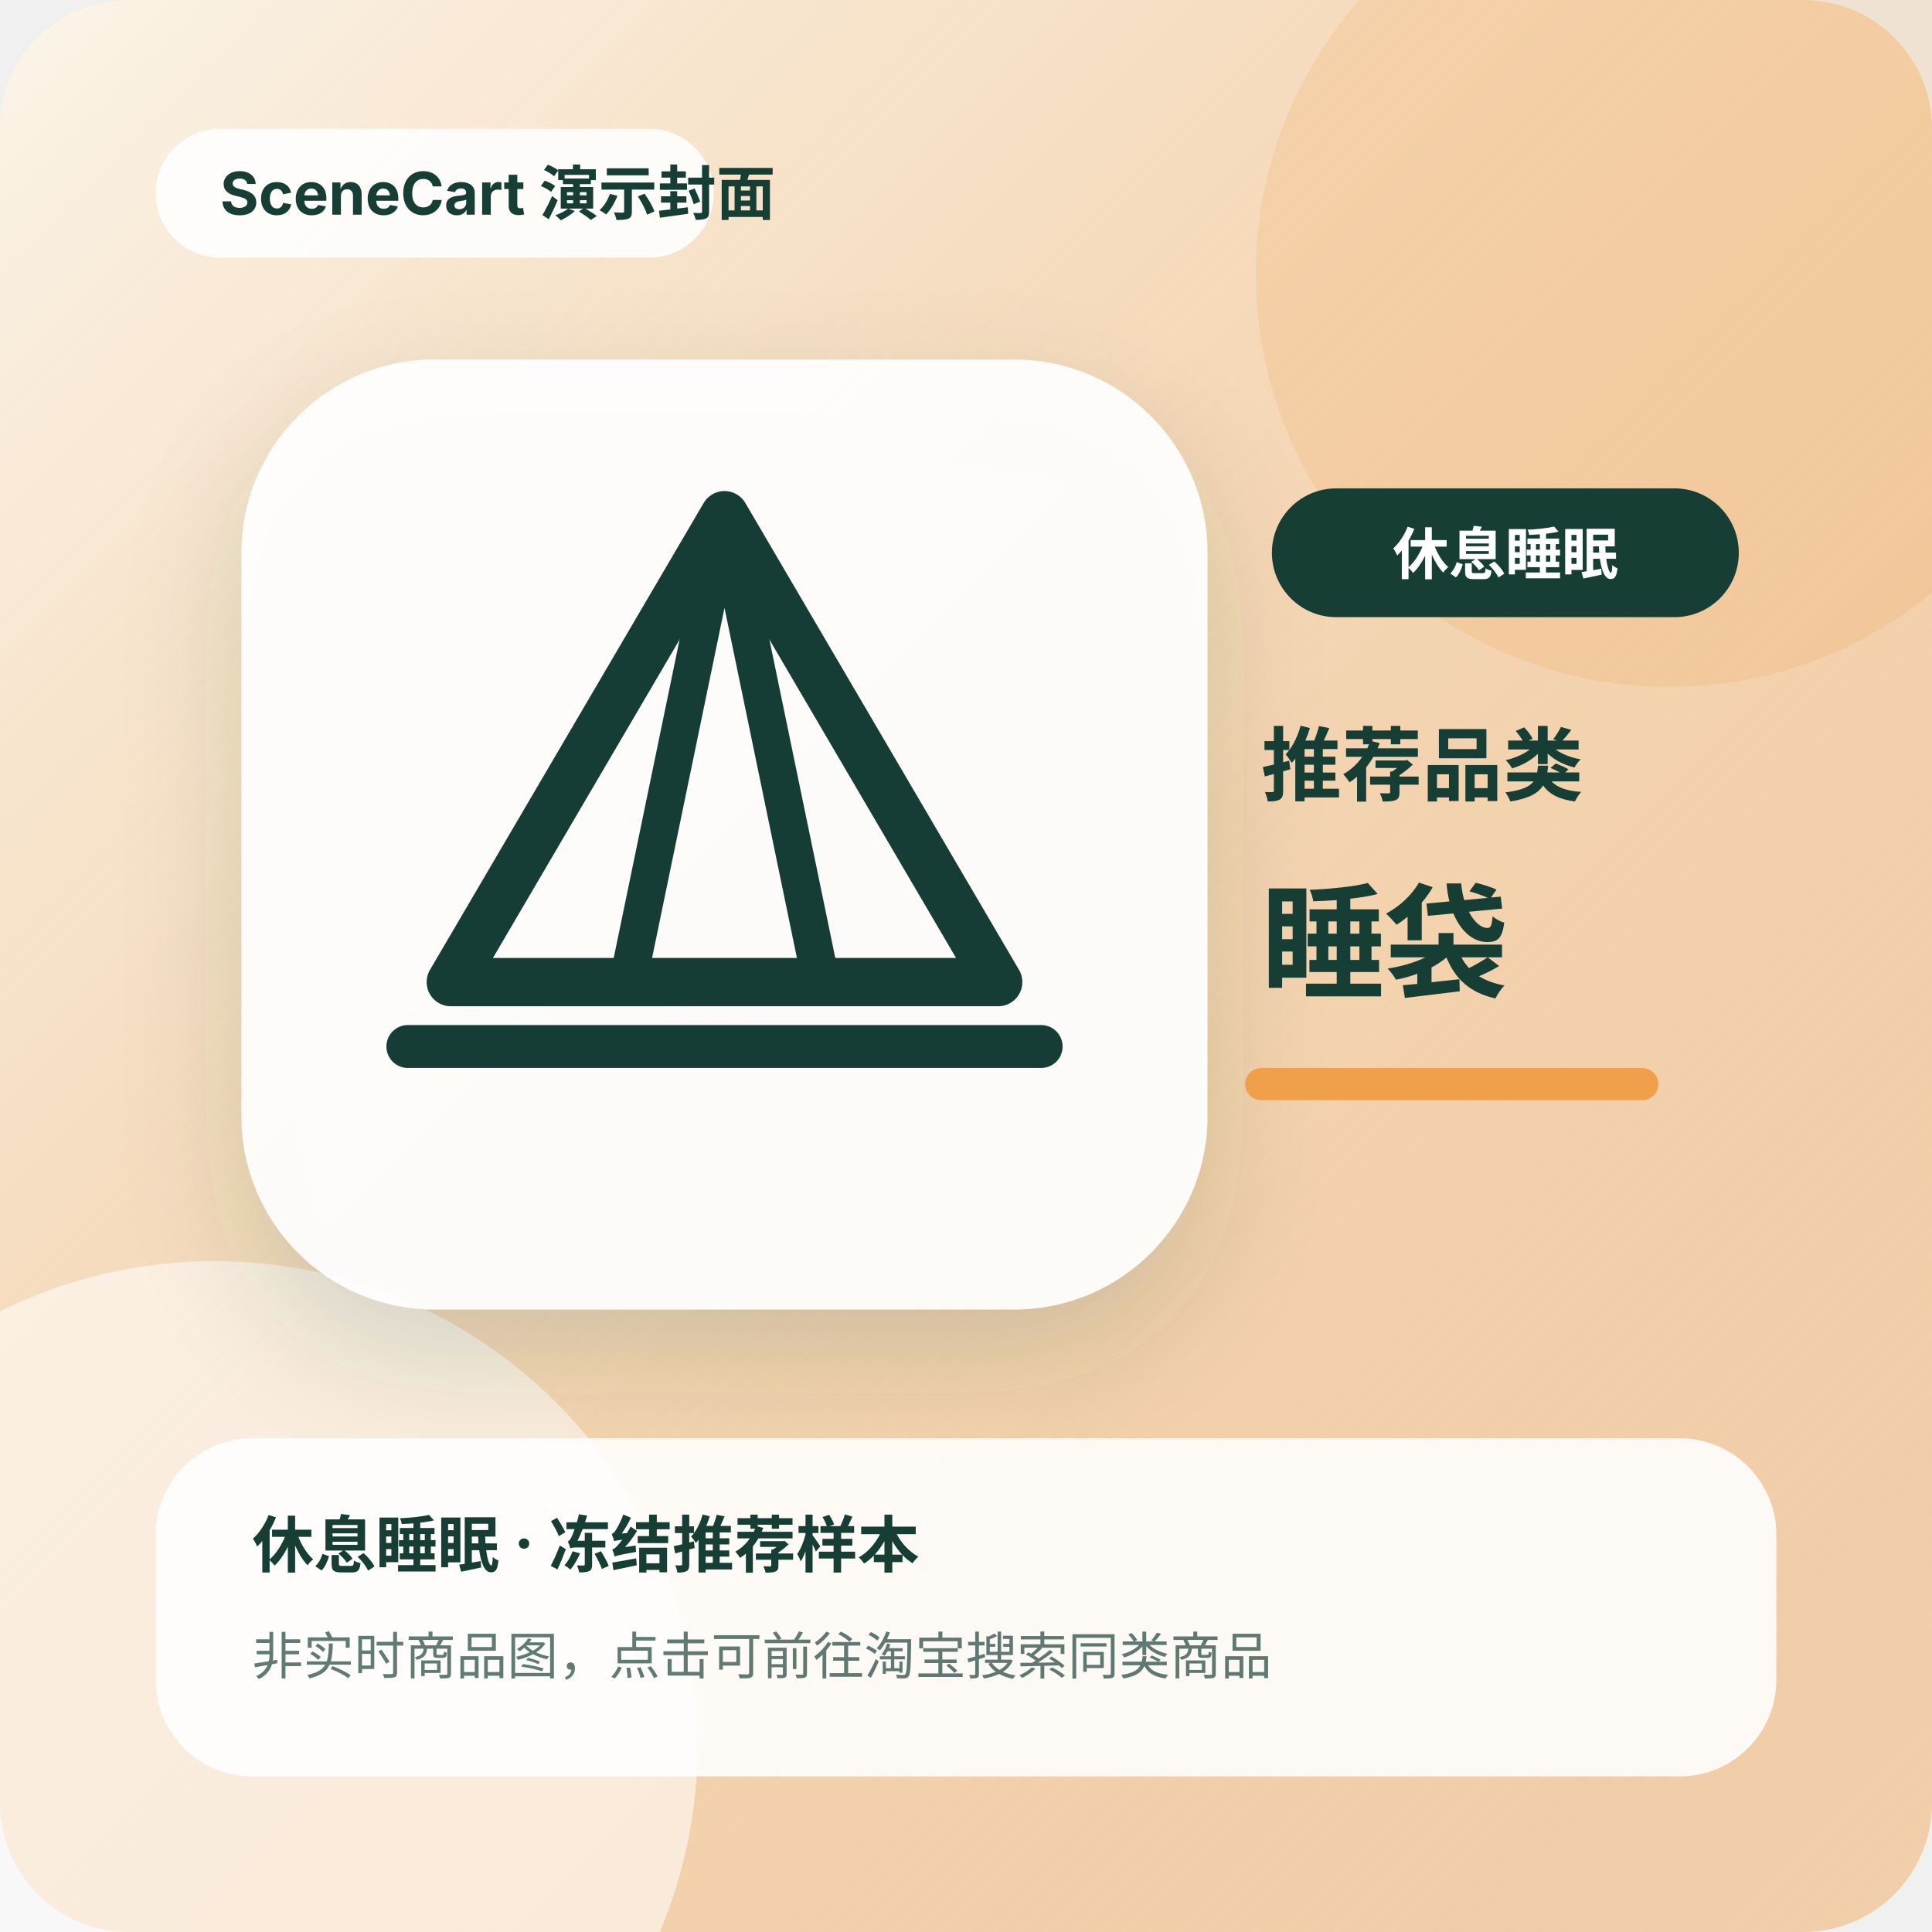
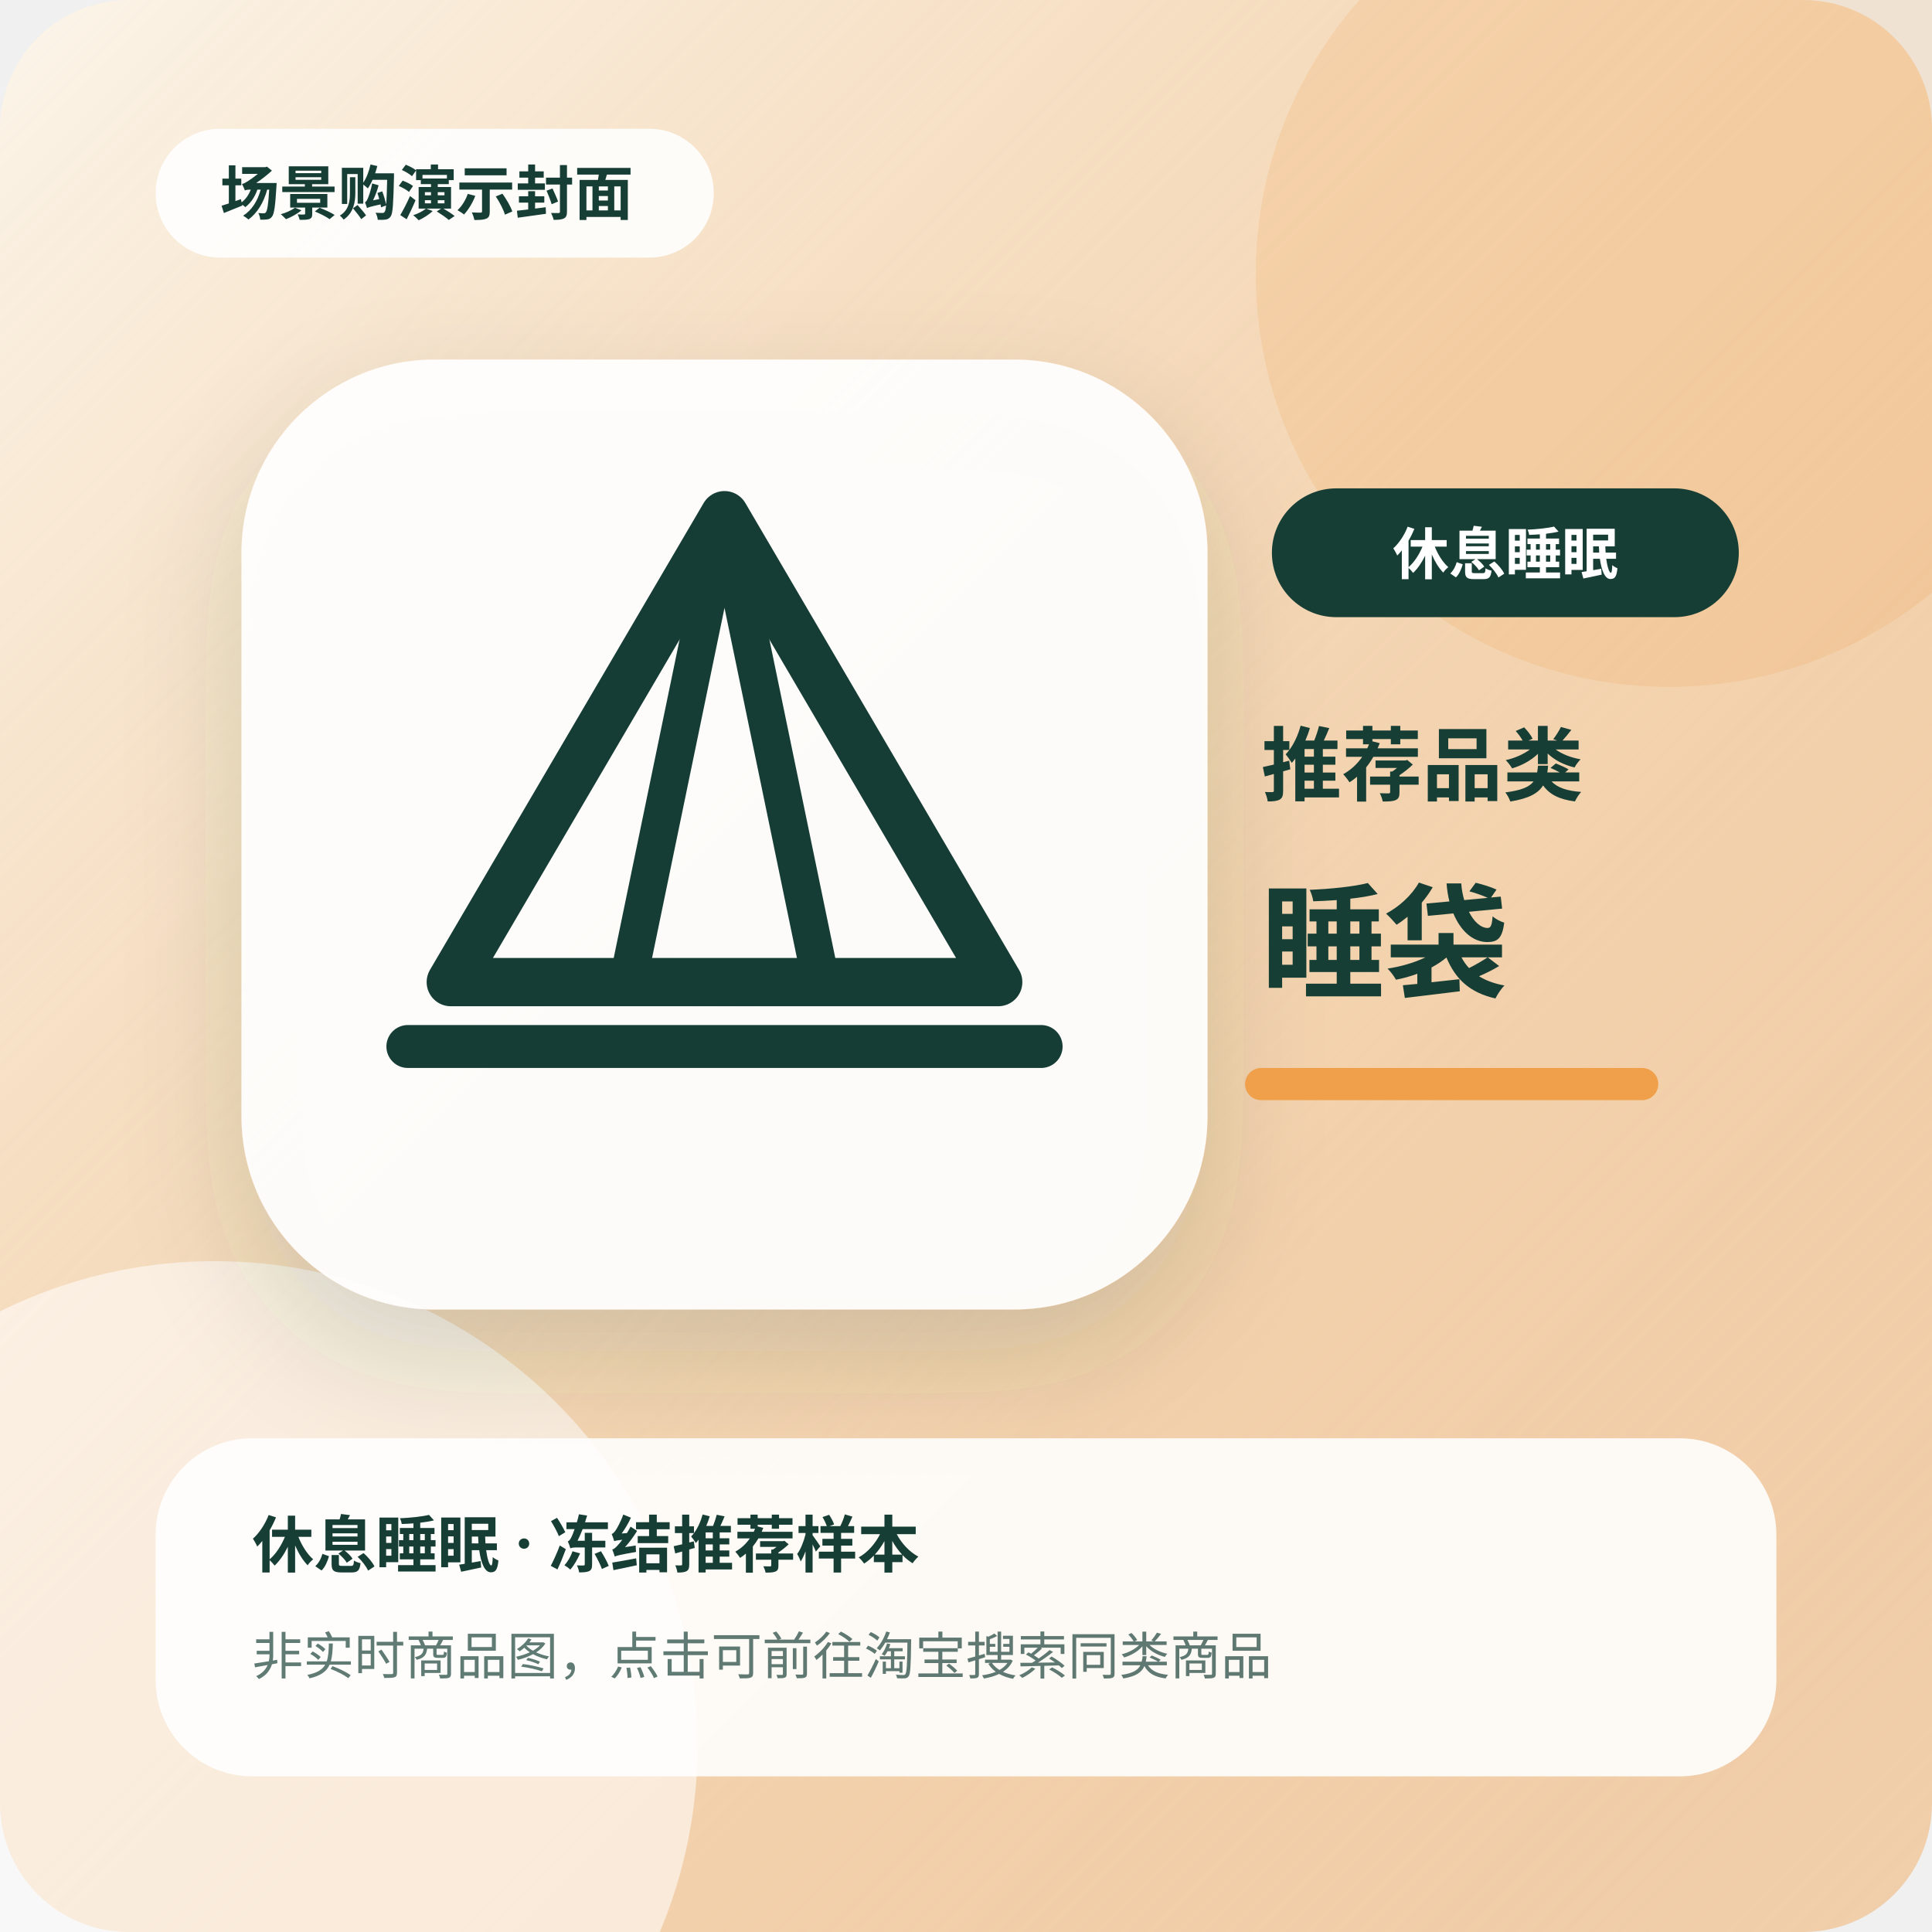
<svg xmlns="http://www.w3.org/2000/svg" width="720" height="720" viewBox="0 0 720 720">
  <defs>
    <linearGradient id="bg" x1="0" y1="0" x2="1" y2="1">
      <stop offset="0" stop-color="#FBF5EA" />
      <stop offset="1" stop-color="#F0A04B" stop-opacity=".42" />
    </linearGradient>
    <filter id="shadow" x="-30%" y="-30%" width="160%" height="160%">
      <feDropShadow dx="0" dy="18" stdDeviation="22" flood-color="#173E35" flood-opacity=".16" />
    </filter>
  </defs>
  <rect width="720" height="720" rx="48" fill="url(#bg)" />
  <circle cx="622" cy="102" r="154" fill="#F0A04B" opacity=".18" />
  <circle cx="80" cy="650" r="180" fill="#FFFFFF" opacity=".55" />
  <rect x="58" y="48" width="208" height="48" rx="24" fill="#FFFFFF" opacity=".88" />
-   <text x="82" y="80" fill="#173E35" font-size="22" font-weight="700" font-family="-apple-system,BlinkMacSystemFont,'PingFang SC','Microsoft YaHei',sans-serif">SceneCart 演示封面</text>
+   <text x="82" y="80" fill="#173E35" font-size="22" font-weight="700" font-family="-apple-system,BlinkMacSystemFont,'PingFang SC','Microsoft YaHei',sans-serif">场景购演示封面</text>
  <g filter="url(#shadow)">
    <rect x="90" y="134" width="360" height="354" rx="72" fill="#FFFFFF" opacity=".92" />
    <path d="M168 366 270 192l102 174H168Z" fill="none" stroke="#173E35" stroke-width="18" stroke-linejoin="round" />
    <path d="m270 192 36 174m-72 0 36-174" stroke="#173E35" stroke-width="14" stroke-linecap="round" />
    <path d="M152 390h236" stroke="#173E35" stroke-width="16" stroke-linecap="round" />
  </g>
  <rect x="474" y="182" width="174" height="48" rx="24" fill="#173E35" />
  <text x="561" y="214" text-anchor="middle" fill="#FFFFFF" font-size="21" font-weight="700" font-family="-apple-system,BlinkMacSystemFont,'PingFang SC','Microsoft YaHei',sans-serif">休息睡眠</text>
  <text x="470" y="296" fill="#173E35" font-size="30" font-weight="650" font-family="-apple-system,BlinkMacSystemFont,'PingFang SC','Microsoft YaHei',sans-serif">推荐品类</text>
  <text x="470" y="368" fill="#173E35" font-size="46" font-weight="800" font-family="-apple-system,BlinkMacSystemFont,'PingFang SC','Microsoft YaHei',sans-serif">睡袋</text>
  <path d="M470 404h142" stroke="#F0A04B" stroke-width="12" stroke-linecap="round" />
  <rect x="58" y="536" width="604" height="126" rx="36" fill="#FFFFFF" opacity=".88" />
  <text x="94" y="584" fill="#173E35" font-size="23" font-weight="700" font-family="-apple-system,BlinkMacSystemFont,'PingFang SC','Microsoft YaHei',sans-serif">休息睡眠 · 冻结推荐样本</text>
  <text x="94" y="624" fill="#173E35" fill-opacity=".68" font-size="19" font-family="-apple-system,BlinkMacSystemFont,'PingFang SC','Microsoft YaHei',sans-serif">非实时商品图，点击可前往淘宝搜索同类商品</text>
</svg>
